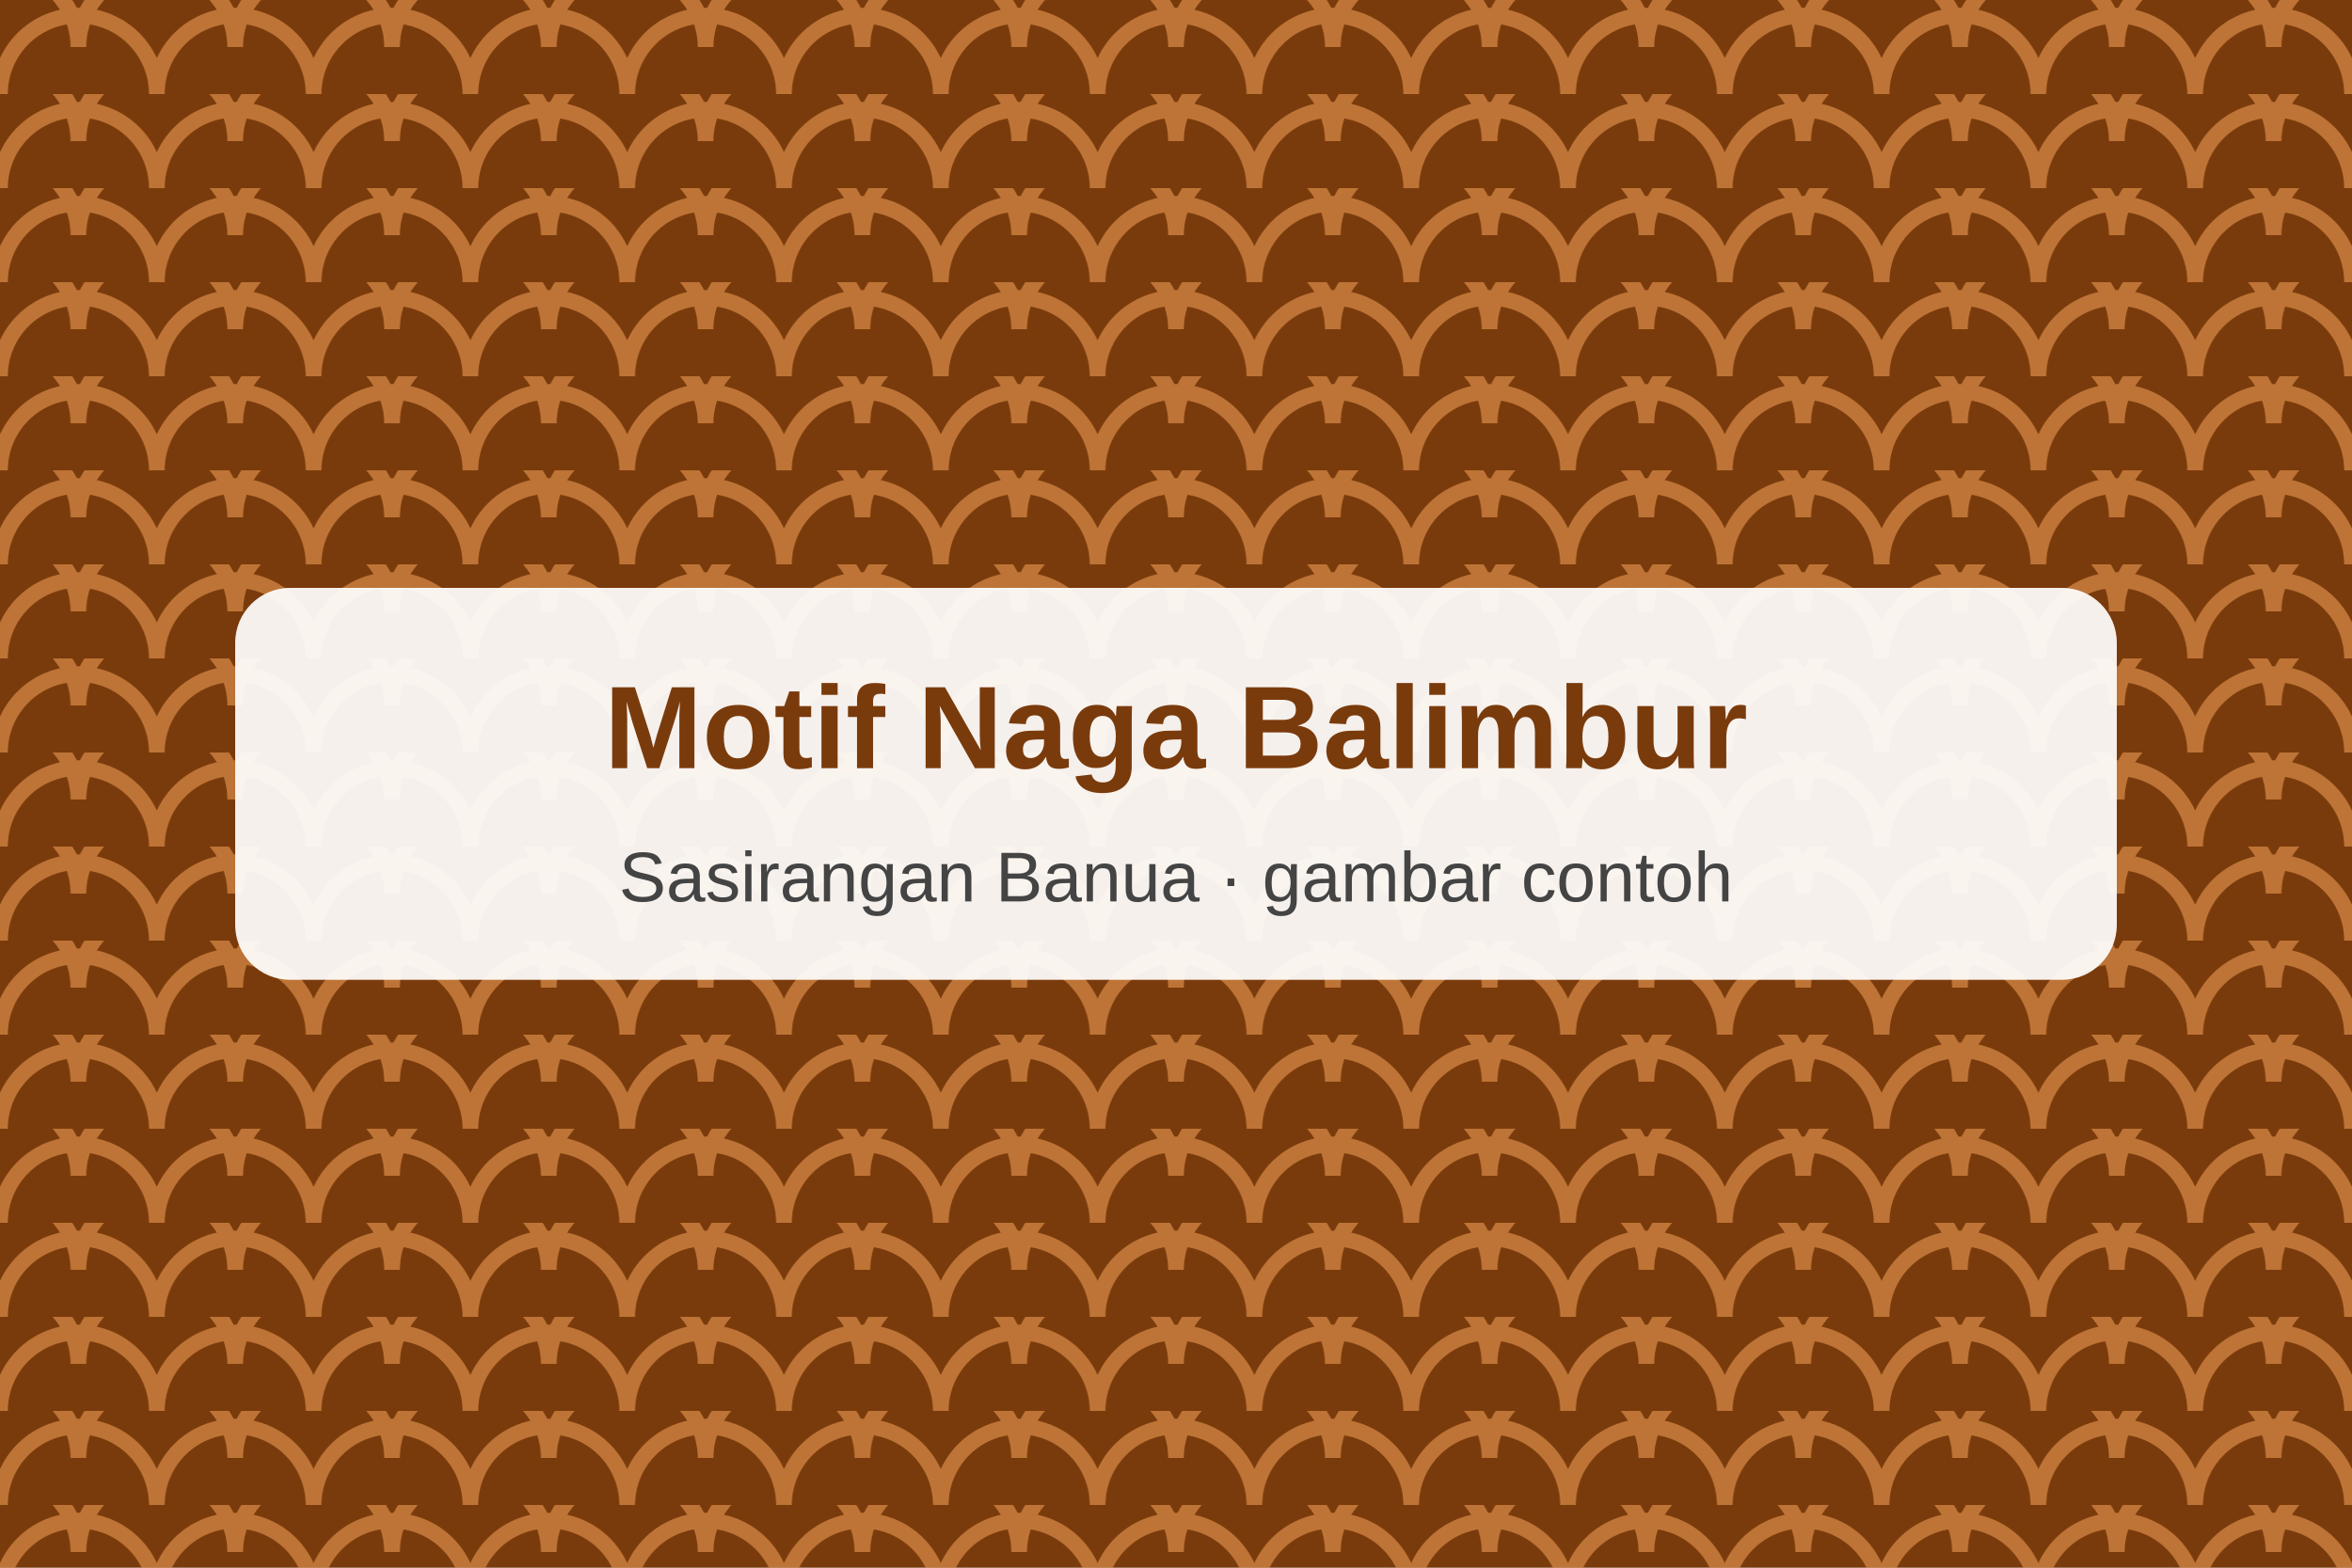
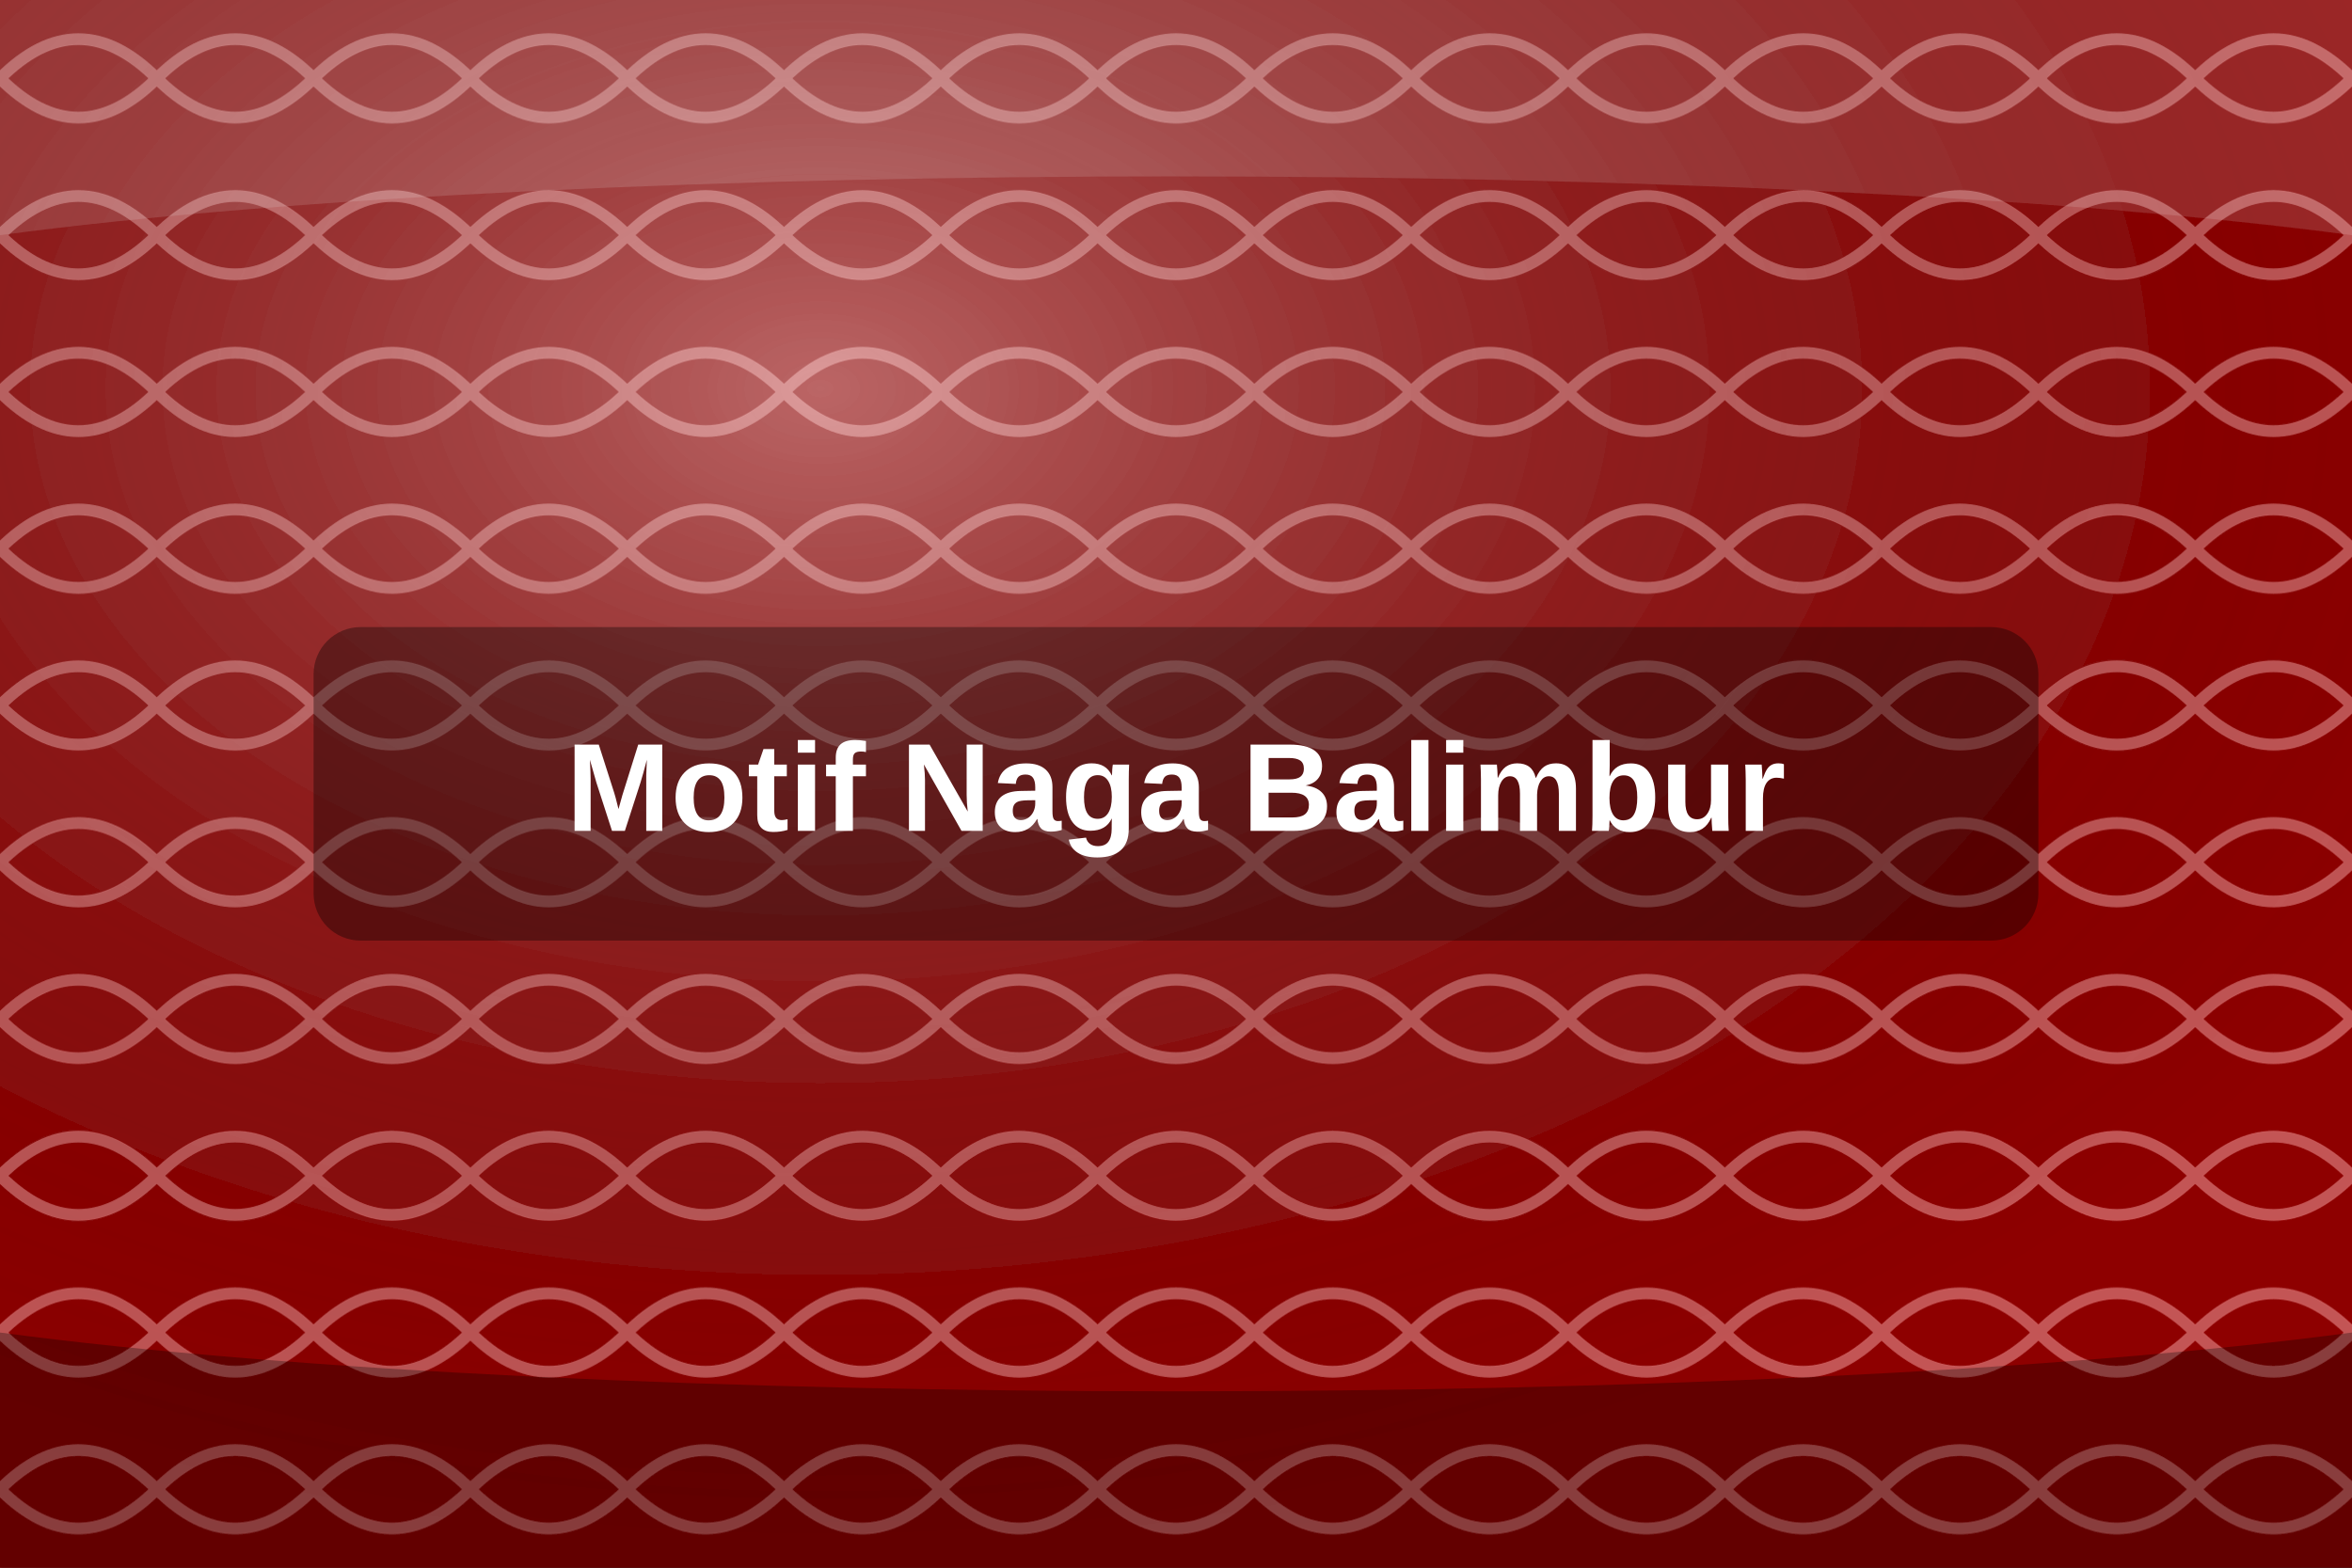
<svg xmlns="http://www.w3.org/2000/svg" width="600" height="400" viewBox="0 0 600 400">
  <defs>
-     <pattern id="p" width="40" height="24" patternUnits="userSpaceOnUse">
-       <path d="M0 24 A20 20 0 0 1 40 24" fill="none" stroke="#f4a259" stroke-width="4" />
-       <path d="M-20 12 A20 20 0 0 1 20 12 M20 12 A20 20 0 0 1 60 12" fill="none" stroke="#f4a259" stroke-width="4" />
+     <linearGradient id="bg" x1="0" y1="0" x2="1" y2="1">
+       <stop offset="0" stop-color="#c62828" />
+       <stop offset="0.5" stop-color="#8e0000" />
+       <stop offset="1" stop-color="#3d0000" />
+     </linearGradient>
+     <radialGradient id="light" cx="0.35" cy="0.25" r="0.75">
+       <stop offset="0" stop-color="#ffffff" stop-opacity="0.4" />
+       <stop offset="1" stop-color="#000000" stop-opacity="0" />
+     </radialGradient>
+     <filter id="shadow" x="-20%" y="-20%" width="140%" height="140%">
+       <feDropShadow dx="0" dy="12" stdDeviation="14" flood-color="#000" flood-opacity="0.45" />
+     </filter>
+     <pattern id="p" width="80" height="40" patternUnits="userSpaceOnUse">
+       <path d="M0 20 Q20 0 40 20 Q60 40 80 20" fill="none" stroke="#ef9a9a" stroke-width="3" />
+       <path d="M0 20 Q20 40 40 20 Q60 0 80 20" fill="none" stroke="#ef9a9a" stroke-width="3" />
    </pattern>
  </defs>
-   <rect width="600" height="400" fill="#7a3b0c" />
-   <rect width="600" height="400" fill="url(#p)" opacity="0.55" />
-   <rect x="60" y="150" width="480" height="100" rx="14" fill="#ffffff" opacity="0.92" />
-   <text x="300" y="196" text-anchor="middle" font-family="Segoe UI, Arial, sans-serif" font-size="30" font-weight="700" fill="#7a3b0c">Motif Naga Balimbur</text>
-   <text x="300" y="230" text-anchor="middle" font-family="Segoe UI, Arial, sans-serif" font-size="18" fill="#444">Sasirangan Banua · gambar contoh</text>
+   <rect width="600" height="400" fill="url(#bg)" />
+   <g filter="url(#shadow)">
+     <rect x="0" y="0" width="600" height="400" fill="#8e0000" />
+     <rect x="0" y="0" width="600" height="400" fill="url(#p)" opacity="0.55" />
+     <path d="M0 0 C150 -20 450 -20 600 0 L600 60 C450 40 150 40 0 60 Z" fill="#ffffff" opacity="0.15" />
+     <path d="M0 400 C150 420 450 420 600 400 L600 340 C450 360 150 360 0 340 Z" fill="#000000" opacity="0.3" />
+     <rect x="0" y="0" width="600" height="400" fill="url(#light)" />
+   </g>
+   <rect x="80" y="160" width="440" height="80" rx="12" fill="#000000" opacity="0.35" />
+   <text x="300" y="212" text-anchor="middle" font-family="Segoe UI, Arial, sans-serif" font-size="32" font-weight="700" fill="#ffffff">Motif Naga Balimbur</text>
</svg>
